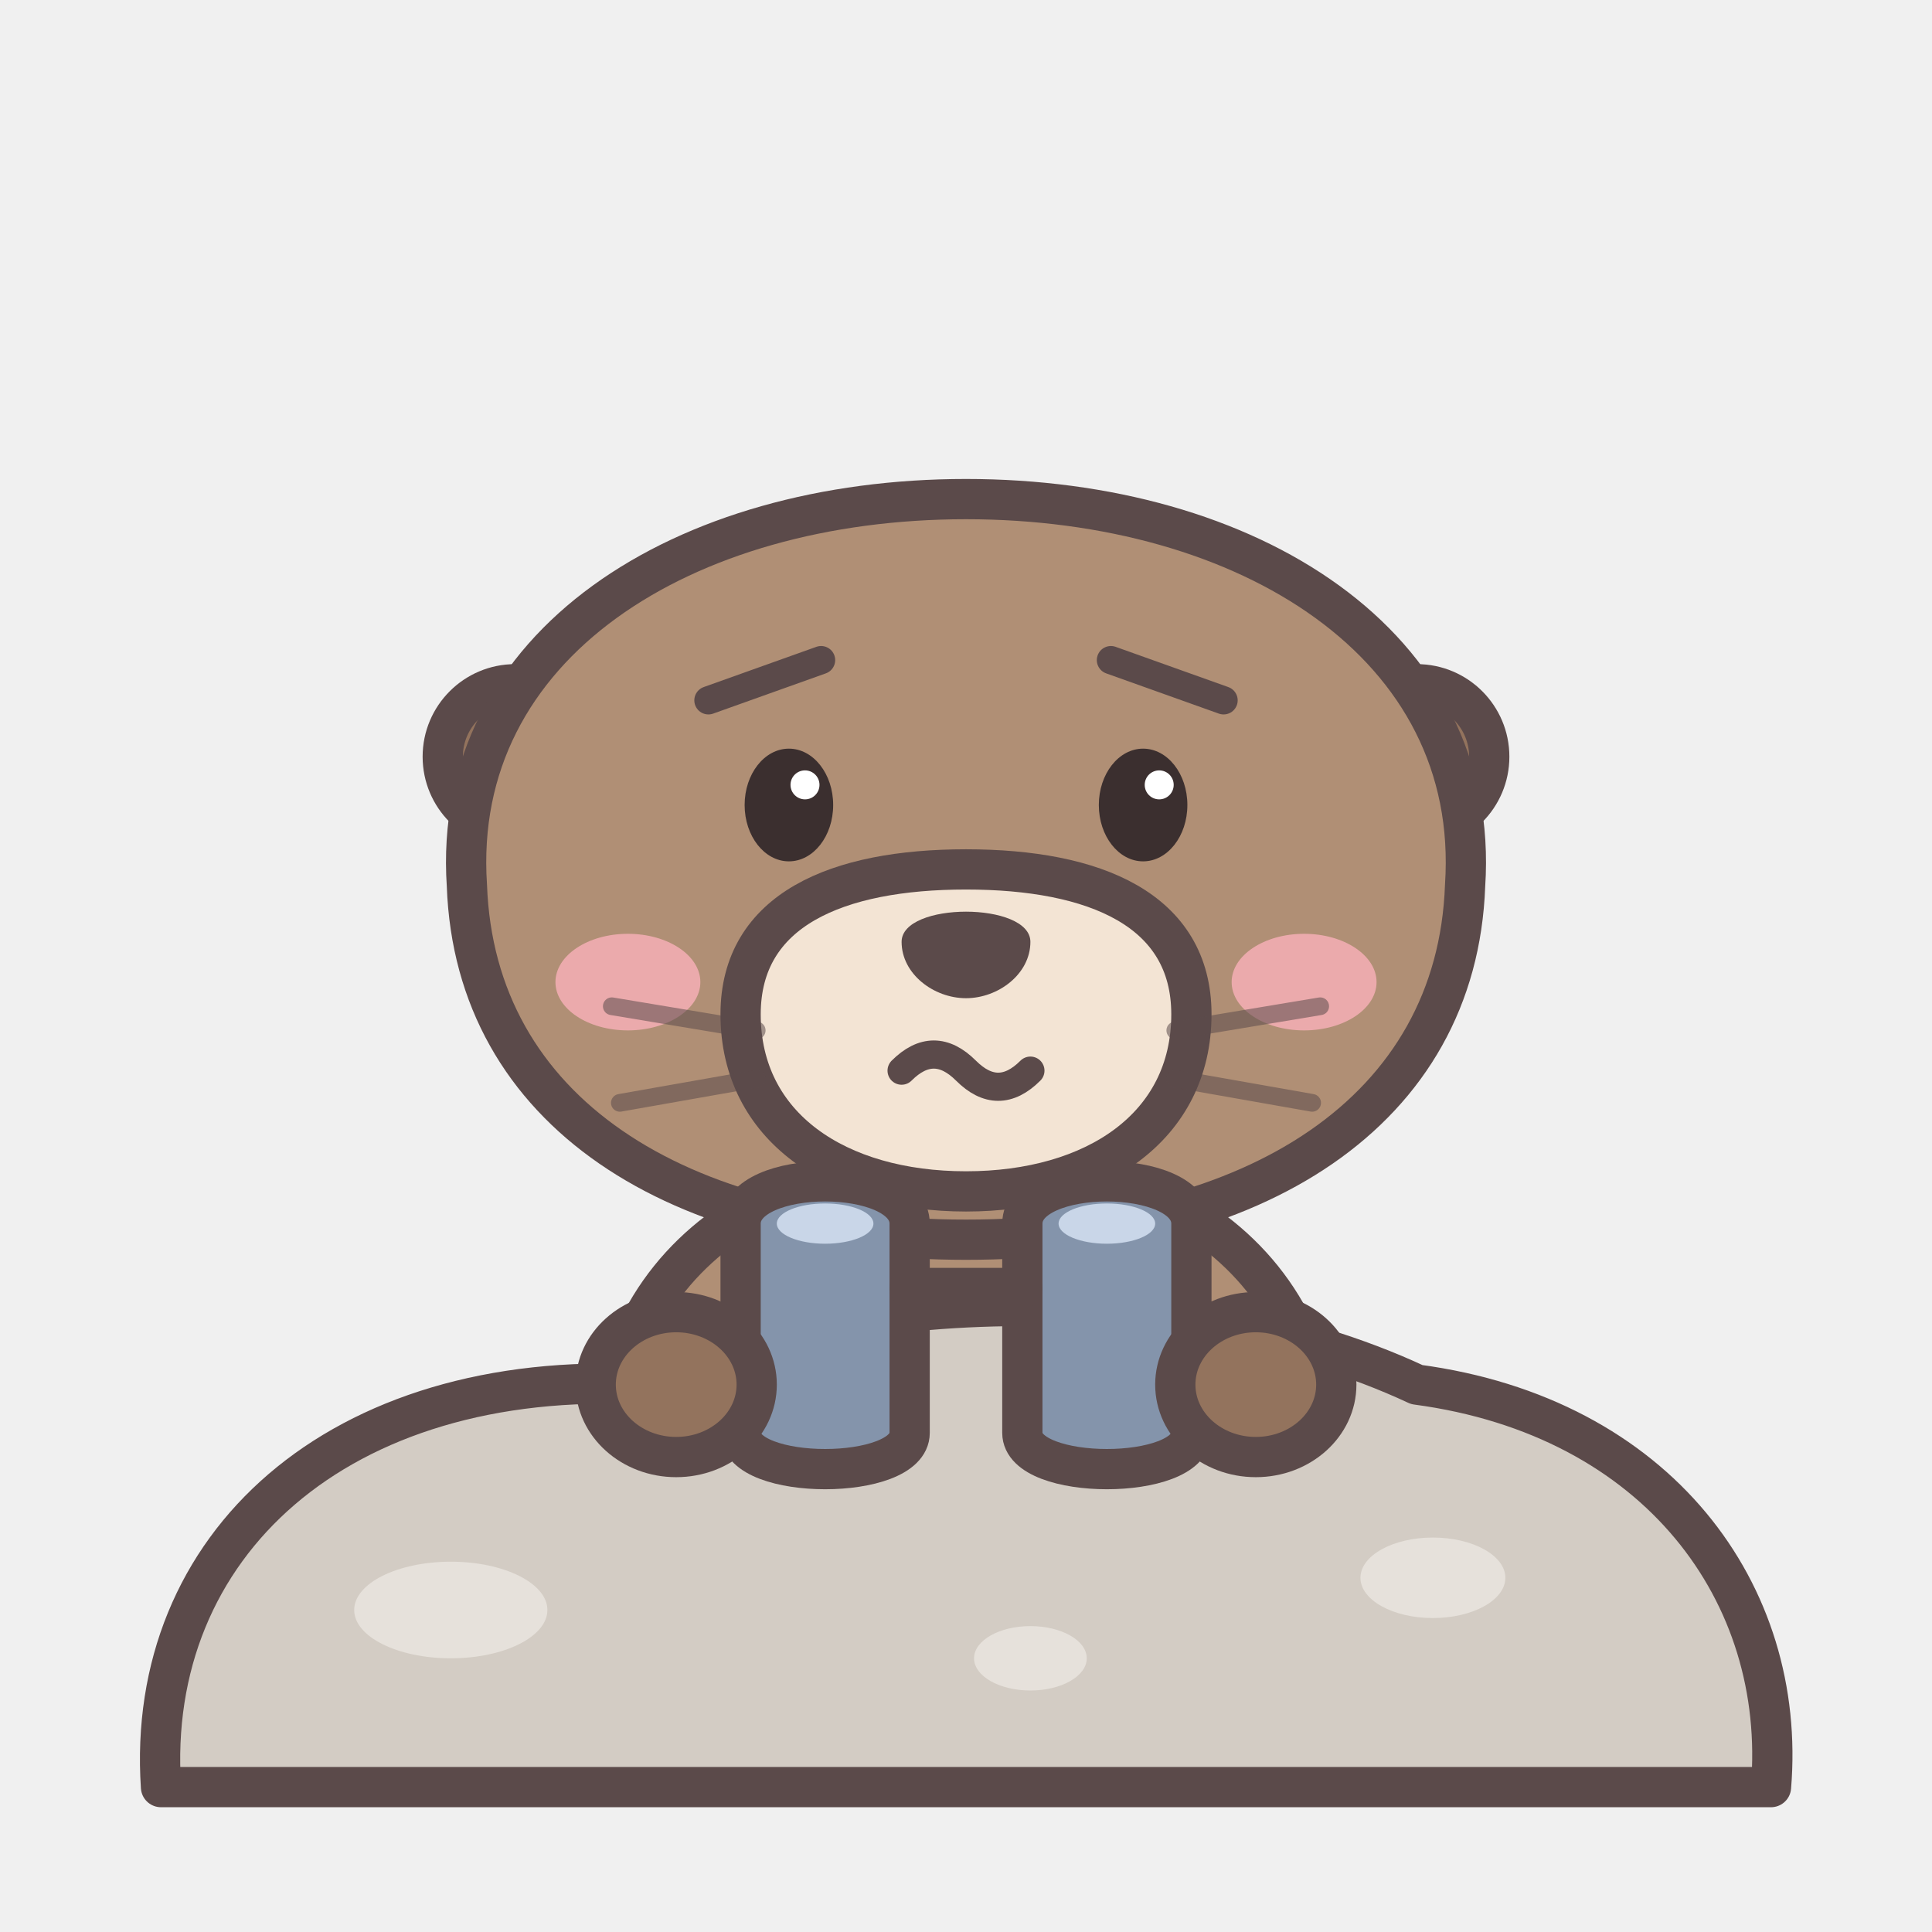
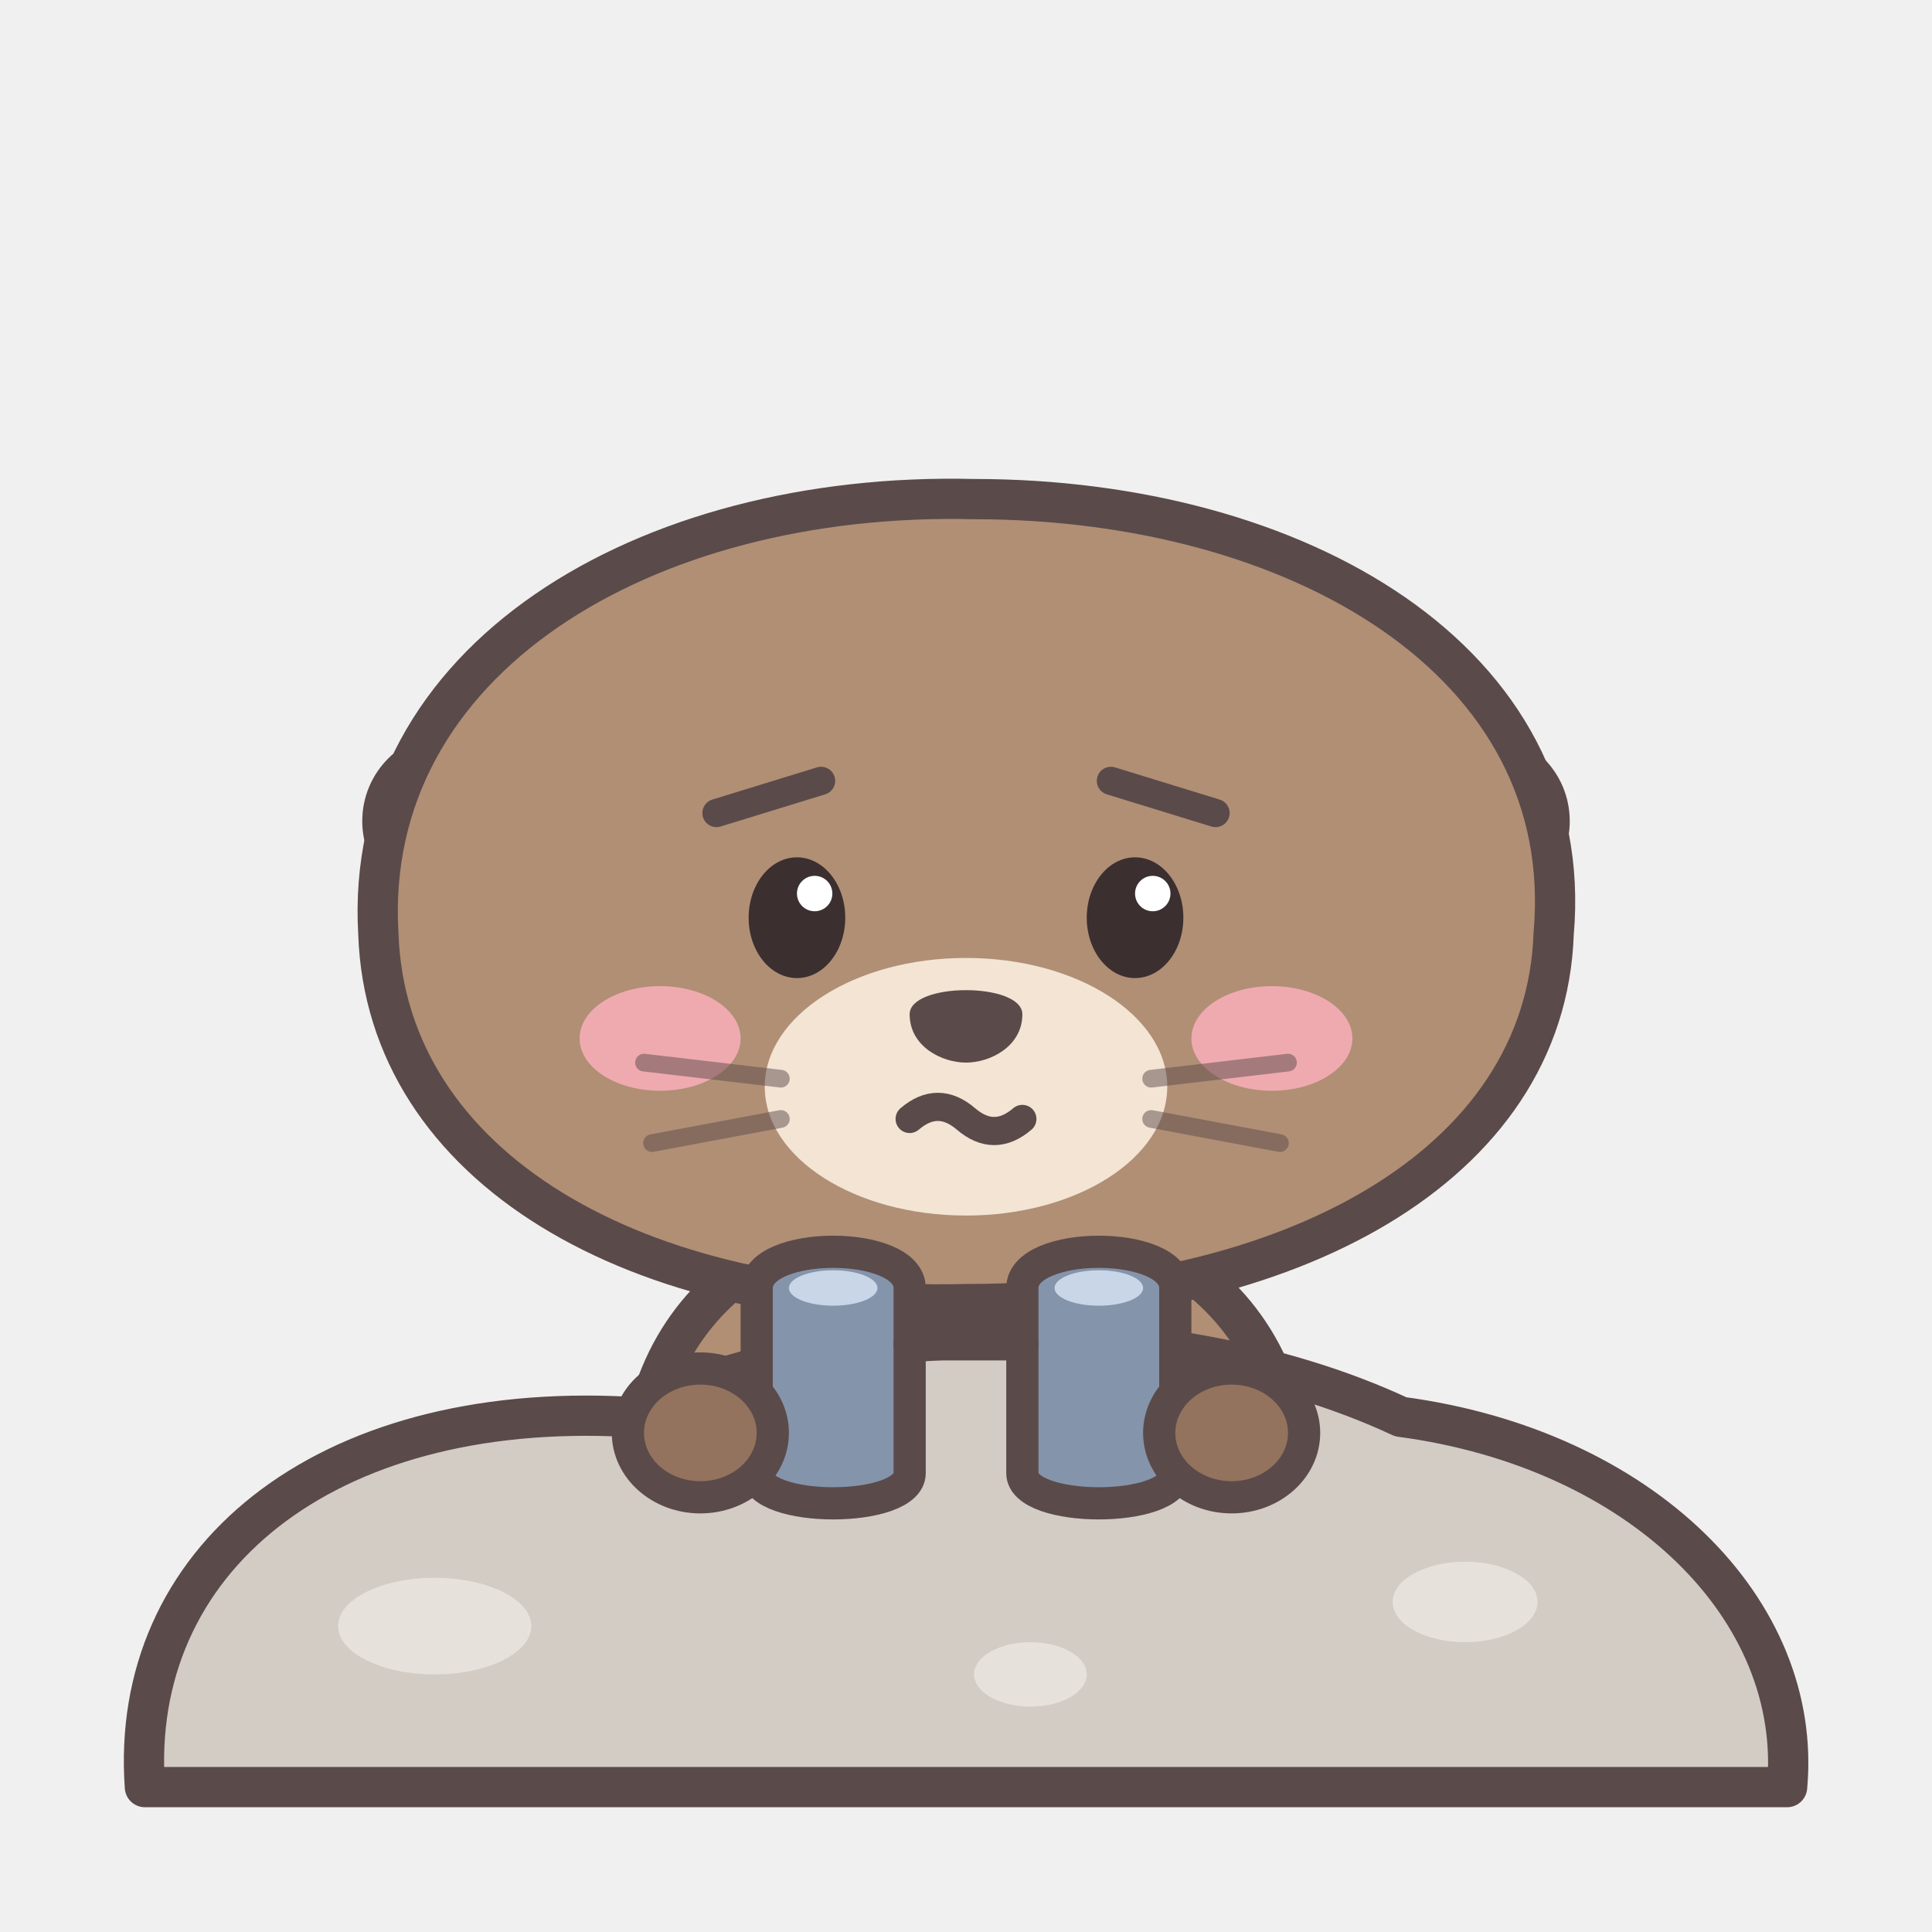
<svg xmlns="http://www.w3.org/2000/svg" viewBox="0 0 240 240">
  <g stroke="#5B4A4A" stroke-width="5" stroke-linecap="round" stroke-linejoin="round">
-     <circle cx="64" cy="94" r="9" fill="#93735D" />
-     <circle cx="176" cy="94" r="9" fill="#93735D" />
-     <path d="M76 190 C72 160 92 144 120 144 C148 144 168 160 164 190 Z" fill="#B08F75" />
-     <path d="M58 110 C56 80 85 62 120 62 C155 62 184 80 182 110 C181 138 156 154 120 154 C84 154 59 138 58 110 Z" fill="#B08F75" />
-     <path d="M92 126 C92 113 104 108 120 108 C136 108 148 113 148 126 C148 140 136 148 120 148 C104 148 92 140 92 126 Z" fill="#F3E4D4" />
-     <path d="M20 222 C18 192 42 170 80 172 C102 160 146 158 176 172 C206 176 222 198 220 222 Z" fill="#D3CCC4" />
-     <path d="M92 152 C92 145 113 145 113 152 L113 178 C113 184 92 184 92 178 Z" fill="#8494AB" />
-     <path d="M127 152 C127 145 148 145 148 152 L148 178 C148 184 127 184 127 178 Z" fill="#8494AB" />
-     <path d="M113 160 L127 160" fill="none" />
-     <ellipse cx="84" cy="172" rx="10" ry="9" fill="#93735D" />
-     <ellipse cx="156" cy="172" rx="10" ry="9" fill="#93735D" />
+     <circle cx="56" cy="102" r="8.5" fill="#93735D" />
+     <circle cx="184" cy="102" r="8.5" fill="#93735D" />
+     <path d="M80 192 C76 164 95 150 120 150 C145 150 164 164 160 192 Z" fill="#B08F75" />
+     <path d="M47 116 C45 82 80 61 121 62 C161 62 196 82 193 116 C192 145 160 162 120 162 C79 163 48 145 47 116 Z" fill="#B08F75" />
+     <path d="M18 222 C16 194 40 174 78 176 C100 164 144 162 174 176 C204 180 224 200 222 222 Z" fill="#D3CCC4" />
+     <path d="M94 160 C94 154 113 154 113 160 L113 183 C113 188 94 188 94 183 Z" fill="#8494AB" stroke-width="4" />
+     <path d="M127 160 C127 154 146 154 146 160 L146 183 C146 188 127 188 127 183 Z" fill="#8494AB" stroke-width="4" />
+     <path d="M113 167 L127 167" fill="none" stroke-width="4" />
+     <ellipse cx="87" cy="178" rx="9" ry="8" fill="#93735D" stroke-width="4" />
+     <ellipse cx="153" cy="178" rx="9" ry="8" fill="#93735D" stroke-width="4" />
  </g>
  <g fill="#E6E1DB" stroke="none">
-     <ellipse cx="56" cy="200" rx="12" ry="6" />
-     <ellipse cx="178" cy="196" rx="9" ry="5" />
-     <ellipse cx="128" cy="206" rx="7" ry="4" />
+     <ellipse cx="54" cy="202" rx="12" ry="6" />
+     <ellipse cx="182" cy="199" rx="9" ry="5" />
+     <ellipse cx="128" cy="208" rx="7" ry="4" />
  </g>
  <g fill="#C9D6E8" stroke="none">
-     <ellipse cx="102.5" cy="152" rx="6" ry="2.5" />
-     <ellipse cx="137.5" cy="152" rx="6" ry="2.5" />
+     <ellipse cx="103.5" cy="160" rx="5.5" ry="2.2" />
+     <ellipse cx="136.5" cy="160" rx="5.5" ry="2.2" />
  </g>
+   <ellipse cx="120" cy="135" rx="25" ry="16" fill="#F3E4D4" />
  <g stroke="none">
-     <ellipse cx="78" cy="122" rx="9" ry="6" fill="#FFB3BF" opacity="0.75" />
-     <ellipse cx="162" cy="122" rx="9" ry="6" fill="#FFB3BF" opacity="0.75" />
-     <ellipse cx="98" cy="100" rx="5.5" ry="7" fill="#3B2F2F" />
-     <ellipse cx="142" cy="100" rx="5.5" ry="7" fill="#3B2F2F" />
-     <circle cx="100" cy="97.5" r="1.8" fill="#FFFFFF" />
-     <circle cx="144" cy="97.5" r="1.8" fill="#FFFFFF" />
-     <path d="M112 117 C112 112 128 112 128 117 C128 121 124 124 120 124 C116 124 112 121 112 117 Z" fill="#5B4A4A" />
+     <ellipse cx="82" cy="129" rx="10" ry="6.5" fill="#FFB0BE" opacity="0.8" />
+     <ellipse cx="158" cy="129" rx="10" ry="6.5" fill="#FFB0BE" opacity="0.8" />
+     <ellipse cx="99" cy="114" rx="6" ry="7.5" fill="#3B2F2F" />
+     <ellipse cx="141" cy="114" rx="6" ry="7.5" fill="#3B2F2F" />
+     <circle cx="101.2" cy="111" r="2.2" fill="#FFFFFF" />
+     <circle cx="143.2" cy="111" r="2.2" fill="#FFFFFF" />
+     <path d="M113 126 C113 122 127 122 127 126 C127 130 123 132 120 132 C117 132 113 130 113 126 Z" fill="#5B4A4A" />
  </g>
  <g fill="none" stroke="#5B4A4A" stroke-width="3.5" stroke-linecap="round" stroke-linejoin="round">
-     <path d="M88 87 L102 82 M152 87 L138 82" />
-     <path d="M112 133 Q116 129 120 133 Q124 137 128 133" />
+     <path d="M89 101 L102 97 M151 101 L138 97" />
+     <path d="M113 139 Q116.5 136 120 139 Q123.5 142 127 139" />
  </g>
-   <g fill="none" stroke="#5B4A4A" stroke-width="2.2" stroke-linecap="round" opacity="0.55">
-     <path d="M94 128 L76 125 M94 134 L77 137 M146 128 L164 125 M146 134 L163 137" />
+   <g fill="none" stroke="#5B4A4A" stroke-width="2.2" stroke-linecap="round" opacity="0.5">
+     <path d="M97 134 L80 132 M97 139 L81 142 M143 134 L160 132 M143 139 L159 142" />
  </g>
</svg>
